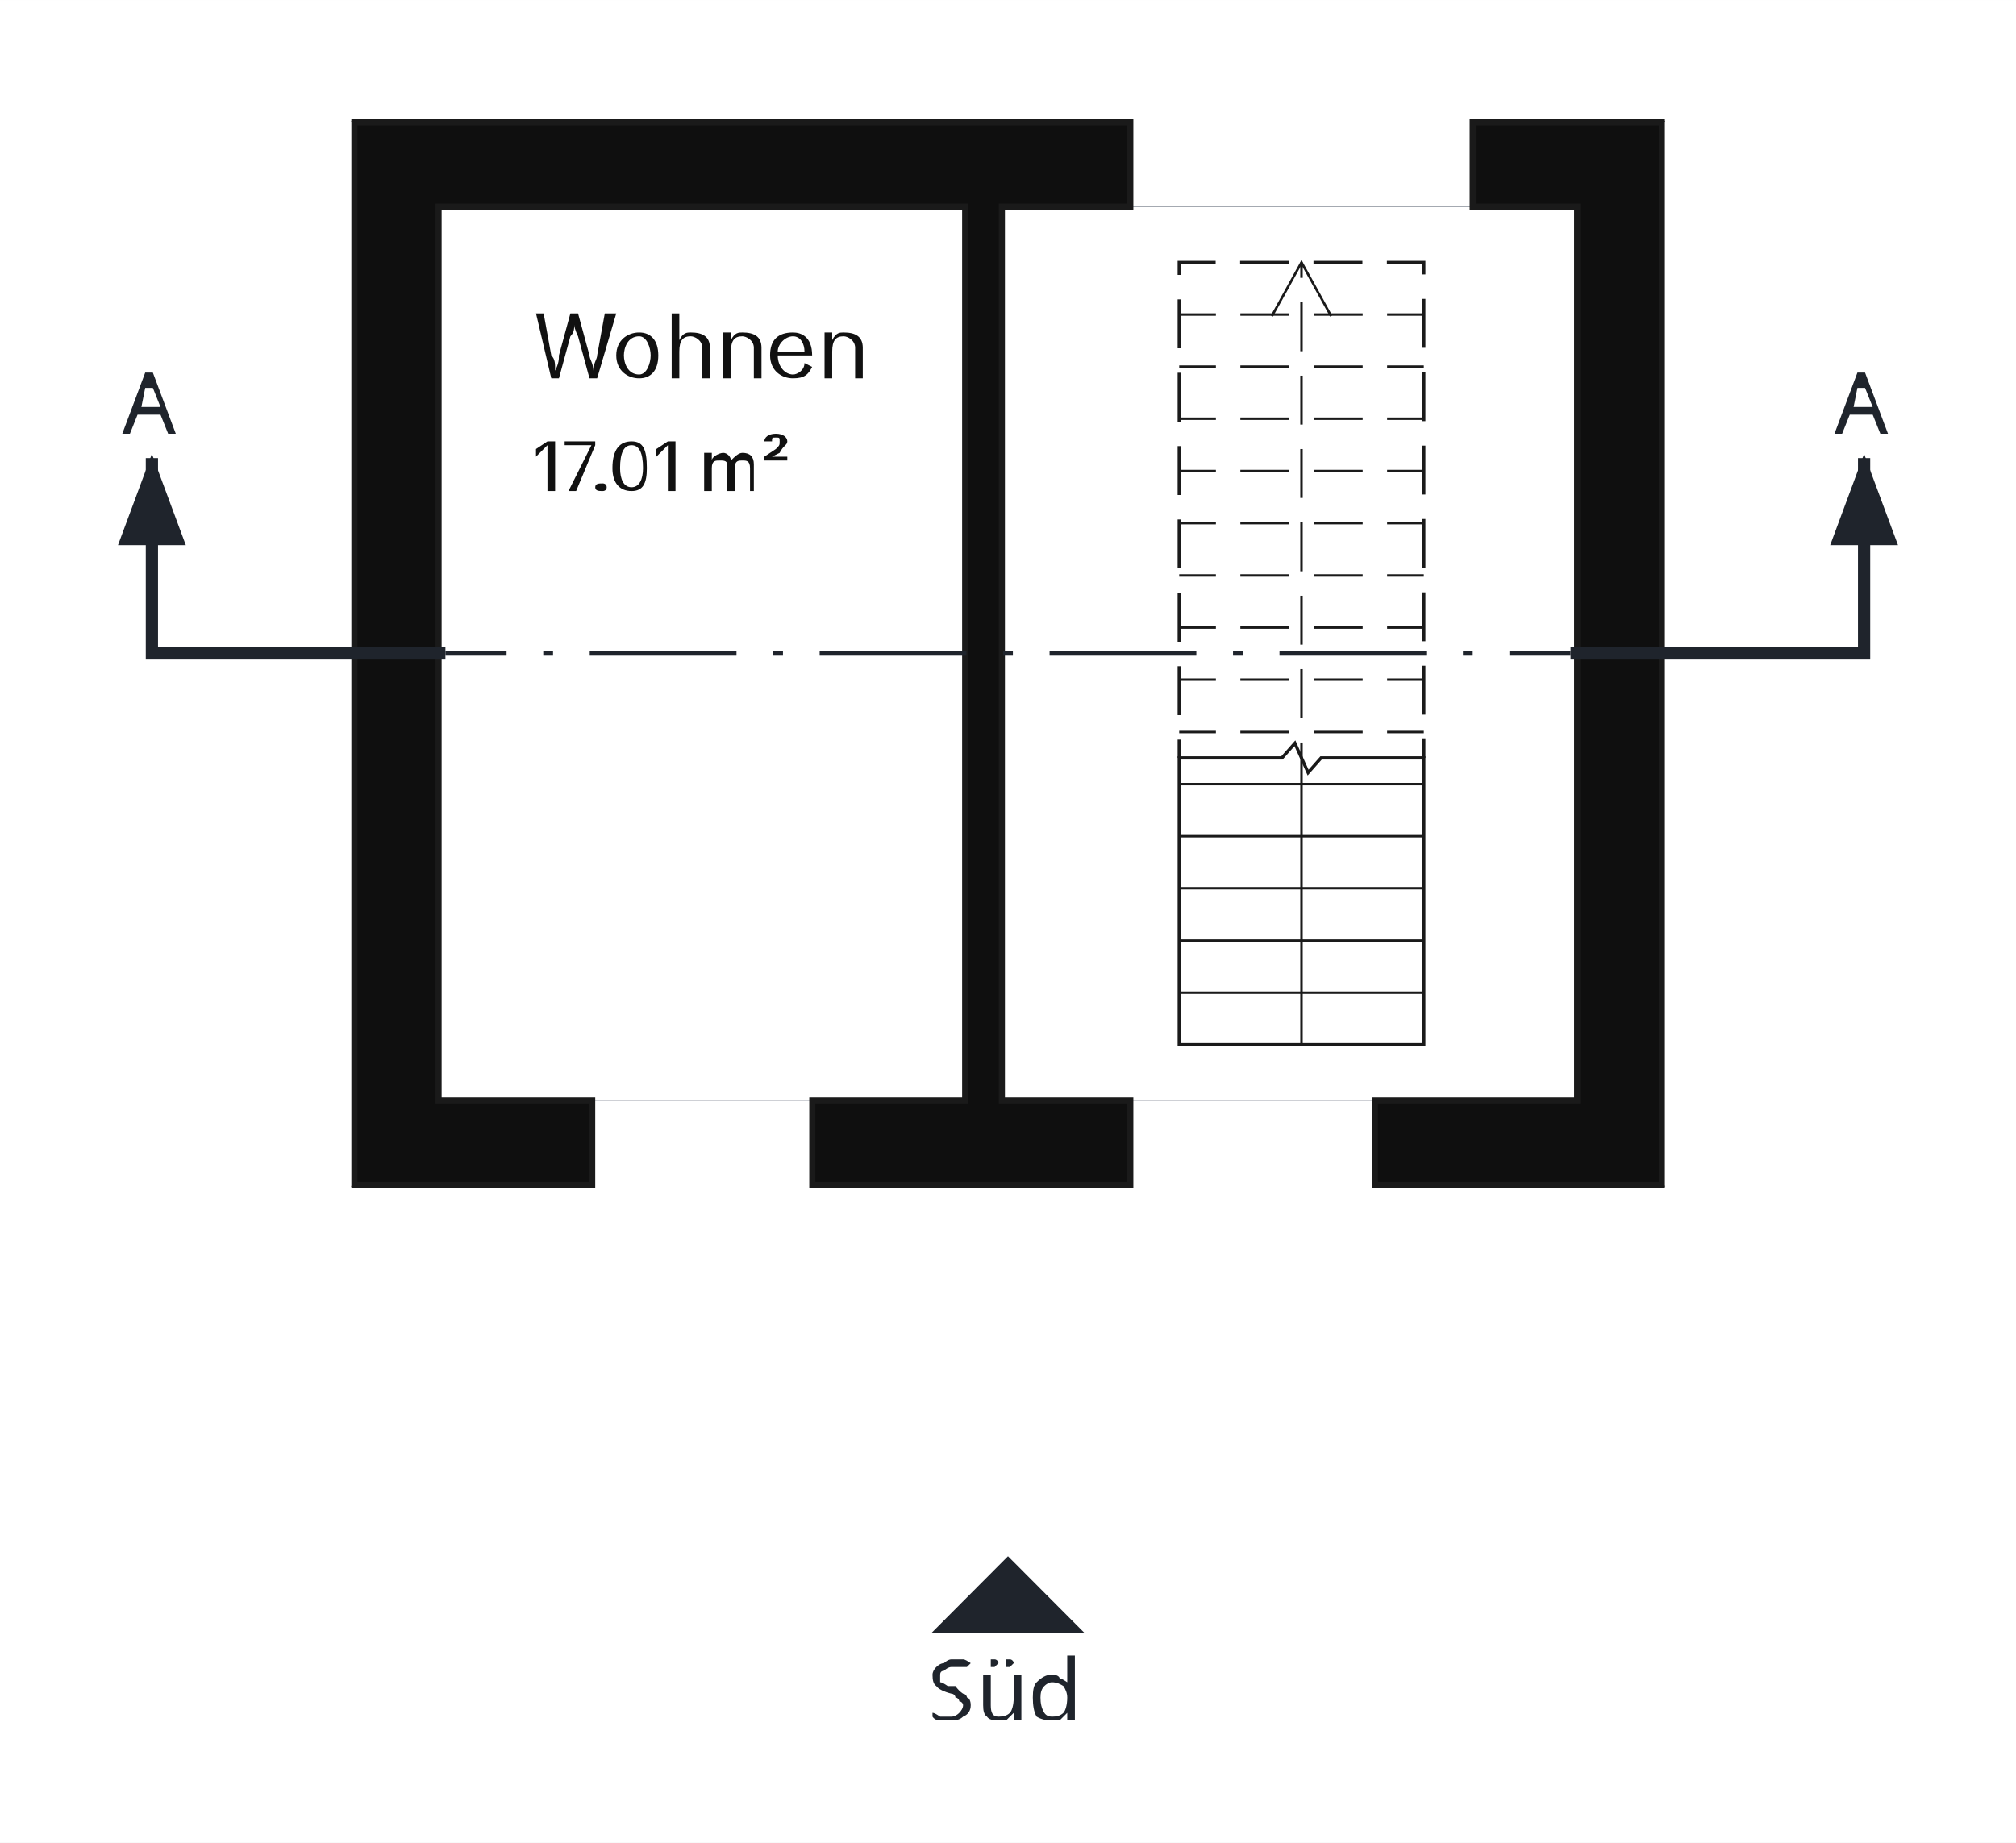
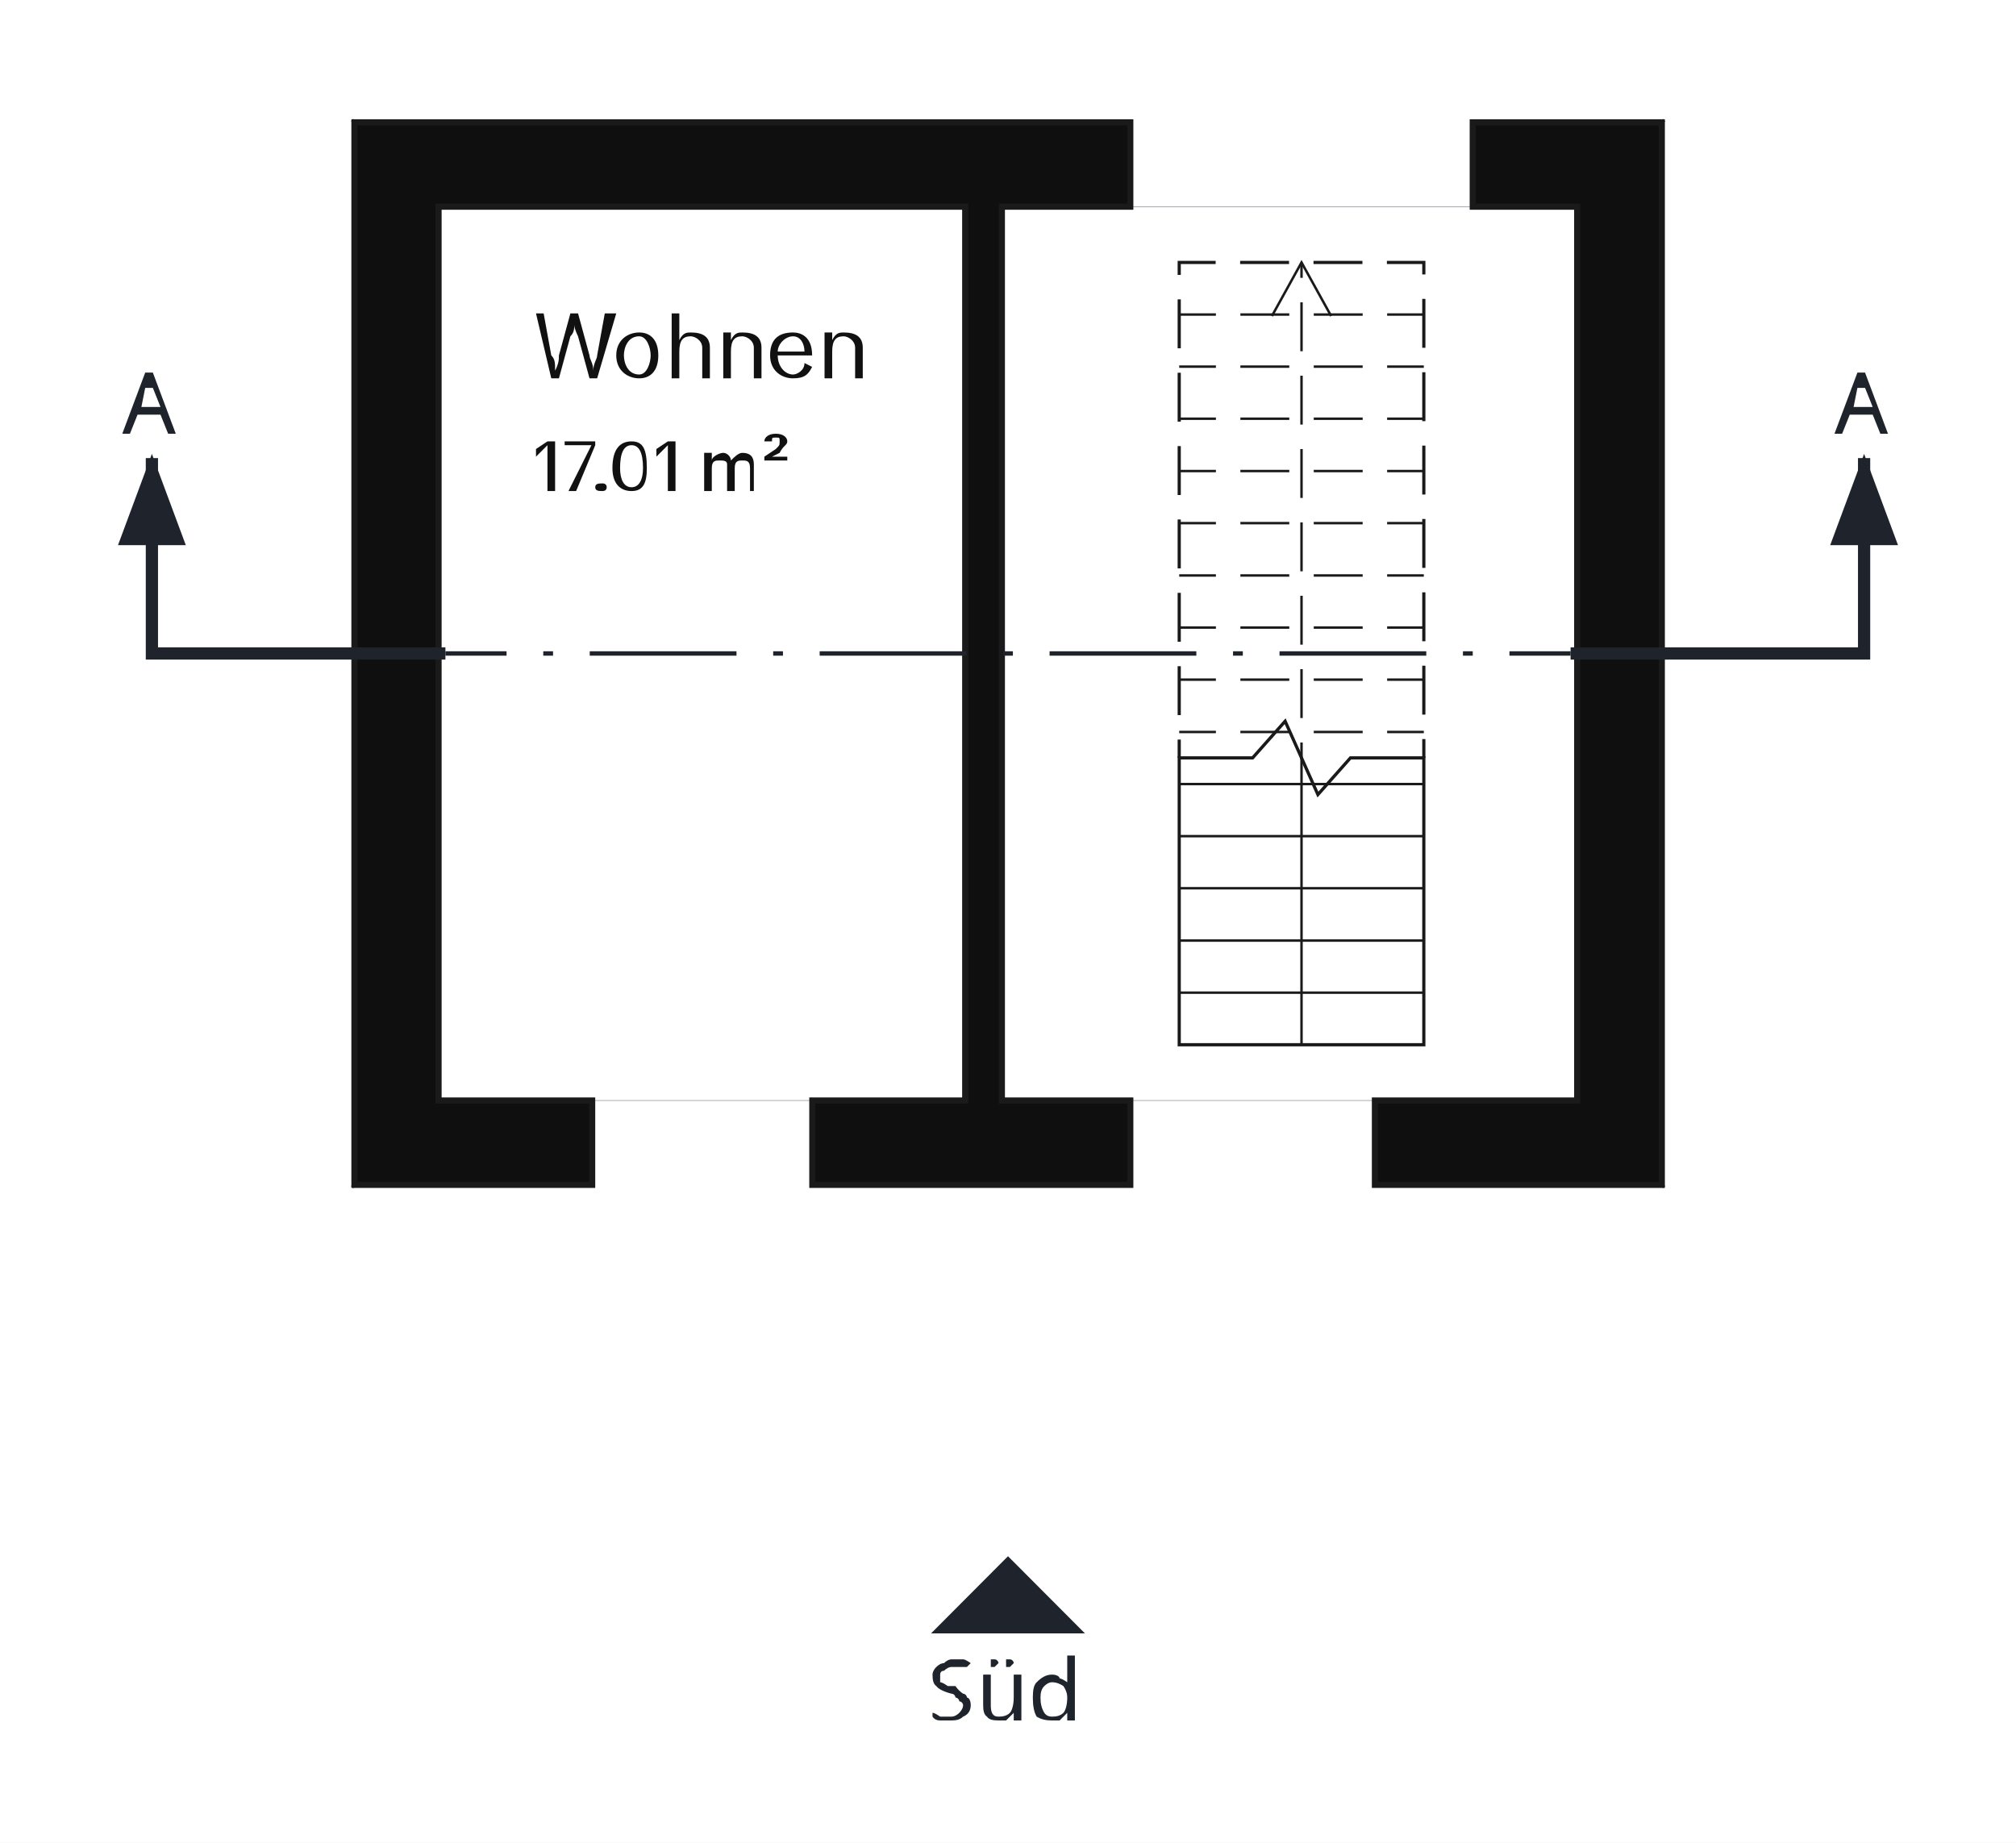
<svg xmlns="http://www.w3.org/2000/svg" viewBox="-1.621 0 8.242 7.535" width="82.415mm" height="75.35mm">
  <rect x="-1.621" y="0" width="8.242" height="7.535" fill="#ffffff" />
  <g stroke-linecap="butt" stroke-linejoin="miter" stroke-miterlimit="4">
    <polygon points="0,4.673 5,4.673 5,0.672 0,0.672" fill="none" stroke="none" stroke-width="0" />
    <polygon points="0.172,4.5 4.827,4.5 4.827,0.845 0.172,0.845" fill="#6b728000" stroke="#6b7280" stroke-width="0.002" />
    <text x="0.555" y="1.549" font-family="Inter, sans-serif" text-anchor="start">
      <tspan font-size="0.353" fill="#111111">Wohnen</tspan>
    </text>
    <text x="0.555" y="2.008" font-family="Inter, sans-serif" text-anchor="start">
      <tspan font-size="0.282" fill="#111111">17.01 m²</tspan>
    </text>
    <polygon points="-0.172,4.845 0.8,4.845 0.8,4.5 0.172,4.5" fill="#0f0f0f" stroke="#0f0f0f" stroke-width="0.012" />
    <polygon points="1.7,4.845 3,4.845 3,4.5 1.7,4.5" fill="#0f0f0f" stroke="#0f0f0f" stroke-width="0.012" />
    <polygon points="4,4.845 5.173,4.845 4.827,4.5 4,4.5" fill="#0f0f0f" stroke="#0f0f0f" stroke-width="0.012" />
    <polygon points="5.173,4.845 5.173,0.5 4.827,0.845 4.827,4.5" fill="#0f0f0f" stroke="#0f0f0f" stroke-width="0.012" />
    <polygon points="5.173,0.5 4.4,0.5 4.4,0.845 4.827,0.845" fill="#0f0f0f" stroke="#0f0f0f" stroke-width="0.012" />
    <polygon points="4.827,0.845 4.827,4.5 4,4.5 4,4.845 5.173,4.845 5.173,0.5 4.4,0.5 4.4,0.845" fill="none" stroke="#1a1a1a" stroke-width="0.025" />
    <polygon points="3,0.5 -0.172,0.5 0.172,0.845 3,0.845" fill="#0f0f0f" stroke="#0f0f0f" stroke-width="0.012" />
    <polygon points="-0.172,0.5 -0.172,4.845 0.172,4.5 0.172,0.845" fill="#0f0f0f" stroke="#0f0f0f" stroke-width="0.012" />
    <polygon points="2.475,4.5 2.475,0.845 2.325,0.845 2.325,4.5" fill="#0f0f0f" stroke="#0f0f0f" stroke-width="0.012" />
    <polygon points="2.325,4.5 1.7,4.5 1.7,4.845 3,4.845 3,4.5 2.475,4.5 2.475,0.845 3,0.845 3,0.5 -0.172,0.5 -0.172,4.845 0.8,4.845 0.8,4.5 0.172,4.5 0.172,0.845 2.325,0.845" fill="none" stroke="#1a1a1a" stroke-width="0.025" />
    <polygon points="3.2,4.272 4.2,4.272 4.2,1.073 3.2,1.073" fill="none" stroke="none" stroke-width="0" />
    <polyline points="4.2,3.099 4.2,1.073 3.2,1.073 3.2,3.099" fill="none" stroke="#1a1a1a" stroke-width="0.013" stroke-dasharray="0.2 0.1" stroke-dashoffset="0.123" />
    <line x1="3.2" y1="4.059" x2="4.2" y2="4.059" stroke="#1a1a1a" stroke-width="0.01" />
    <line x1="3.2" y1="3.846" x2="4.2" y2="3.846" stroke="#1a1a1a" stroke-width="0.01" />
    <line x1="3.2" y1="3.632" x2="4.2" y2="3.632" stroke="#1a1a1a" stroke-width="0.01" />
    <line x1="3.2" y1="3.419" x2="4.2" y2="3.419" stroke="#1a1a1a" stroke-width="0.01" />
    <line x1="3.2" y1="3.206" x2="4.2" y2="3.206" stroke="#1a1a1a" stroke-width="0.01" />
    <line x1="3.2" y1="2.993" x2="4.2" y2="2.993" stroke="#1a1a1a" stroke-width="0.01" stroke-dasharray="0.2 0.1" stroke-dashoffset="0.05" />
    <line x1="3.2" y1="2.779" x2="4.2" y2="2.779" stroke="#1a1a1a" stroke-width="0.01" stroke-dasharray="0.2 0.1" stroke-dashoffset="0.05" />
    <line x1="3.2" y1="2.566" x2="4.2" y2="2.566" stroke="#1a1a1a" stroke-width="0.01" stroke-dasharray="0.2 0.1" stroke-dashoffset="0.05" />
    <line x1="3.2" y1="2.353" x2="4.2" y2="2.353" stroke="#1a1a1a" stroke-width="0.01" stroke-dasharray="0.2 0.1" stroke-dashoffset="0.05" />
    <line x1="3.2" y1="2.139" x2="4.2" y2="2.139" stroke="#1a1a1a" stroke-width="0.01" stroke-dasharray="0.2 0.1" stroke-dashoffset="0.05" />
    <line x1="3.2" y1="1.926" x2="4.2" y2="1.926" stroke="#1a1a1a" stroke-width="0.01" stroke-dasharray="0.2 0.1" stroke-dashoffset="0.05" />
    <line x1="3.2" y1="1.712" x2="4.2" y2="1.712" stroke="#1a1a1a" stroke-width="0.01" stroke-dasharray="0.2 0.1" stroke-dashoffset="0.05" />
    <line x1="3.2" y1="1.499" x2="4.2" y2="1.499" stroke="#1a1a1a" stroke-width="0.01" stroke-dasharray="0.2 0.1" stroke-dashoffset="0.05" />
    <line x1="3.2" y1="1.286" x2="4.2" y2="1.286" stroke="#1a1a1a" stroke-width="0.01" stroke-dasharray="0.2 0.1" stroke-dashoffset="0.05" />
-     <polygon points="3.78,3.099 3.727,3.159 3.673,3.039 3.62,3.099 3.2,3.099 3.2,4.272 4.2,4.272 4.2,3.099" fill="none" stroke="#1a1a1a" stroke-width="0.013" />
+     <polygon points="3.9,3.099 3.767,3.249 3.633,2.949 3.5,3.099 3.2,3.099 3.2,4.272 4.2,4.272 4.2,3.099" fill="none" stroke="#1a1a1a" stroke-width="0.013" />
    <line x1="3.7" y1="4.272" x2="3.7" y2="3.099" stroke="#1a1a1a" stroke-width="0.01" />
    <line x1="3.7" y1="3.099" x2="3.7" y2="1.073" stroke="#1a1a1a" stroke-width="0.01" stroke-dasharray="0.2 0.1" stroke-dashoffset="0.137" />
    <polyline points="3.579,1.292 3.7,1.073 3.821,1.292" fill="none" stroke="#1a1a1a" stroke-width="0.01" />
    <line x1="0.2" y1="2.672" x2="4.8" y2="2.672" stroke="#1f242c" stroke-width="0.018" stroke-dasharray="0.6 0.15 0.04 0.15" stroke-dashoffset="0.35" />
    <polyline points="-1,1.873 -1,2.672 0.2,2.672" fill="none" stroke="#1f242c" stroke-width="0.05" />
    <polygon points="-1,1.873 -0.87,2.223 -1.13,2.223" fill="#1f242c" stroke="#1f242c" stroke-width="0.012" />
    <polyline points="4.8,2.672 6,2.672 6,1.873" fill="none" stroke="#1f242c" stroke-width="0.05" />
    <polygon points="6,1.873 6.13,2.223 5.87,2.223" fill="#1f242c" stroke="#1f242c" stroke-width="0.012" />
    <polygon points="-1,2.373 6,2.373 6,2.973 -1,2.973" fill="none" stroke="none" stroke-width="0" />
    <polygon points="2.5,6.372 2.8,6.673 2.2,6.673" fill="#1f242c" stroke="#1f242c" stroke-width="0.012" />
    <text x="2.177" y="7.035" font-size="0.35" fill="#1f242c" font-family="sans-serif" transform="rotate(0 2.17713 7.035)">Süd</text>
    <polygon points="2.823,7.035 2.823,6.372 2.177,6.372 2.177,7.035" fill="none" stroke="none" stroke-width="0" />
    <text x="-1.121" y="1.772" font-size="0.35" fill="#1f242c" font-family="sans-serif" transform="rotate(0 -1.12075 1.7725)">A</text>
    <text x="5.879" y="1.772" font-size="0.35" fill="#1f242c" font-family="sans-serif" transform="rotate(0 5.87925 1.7725)">A</text>
  </g>
</svg>
